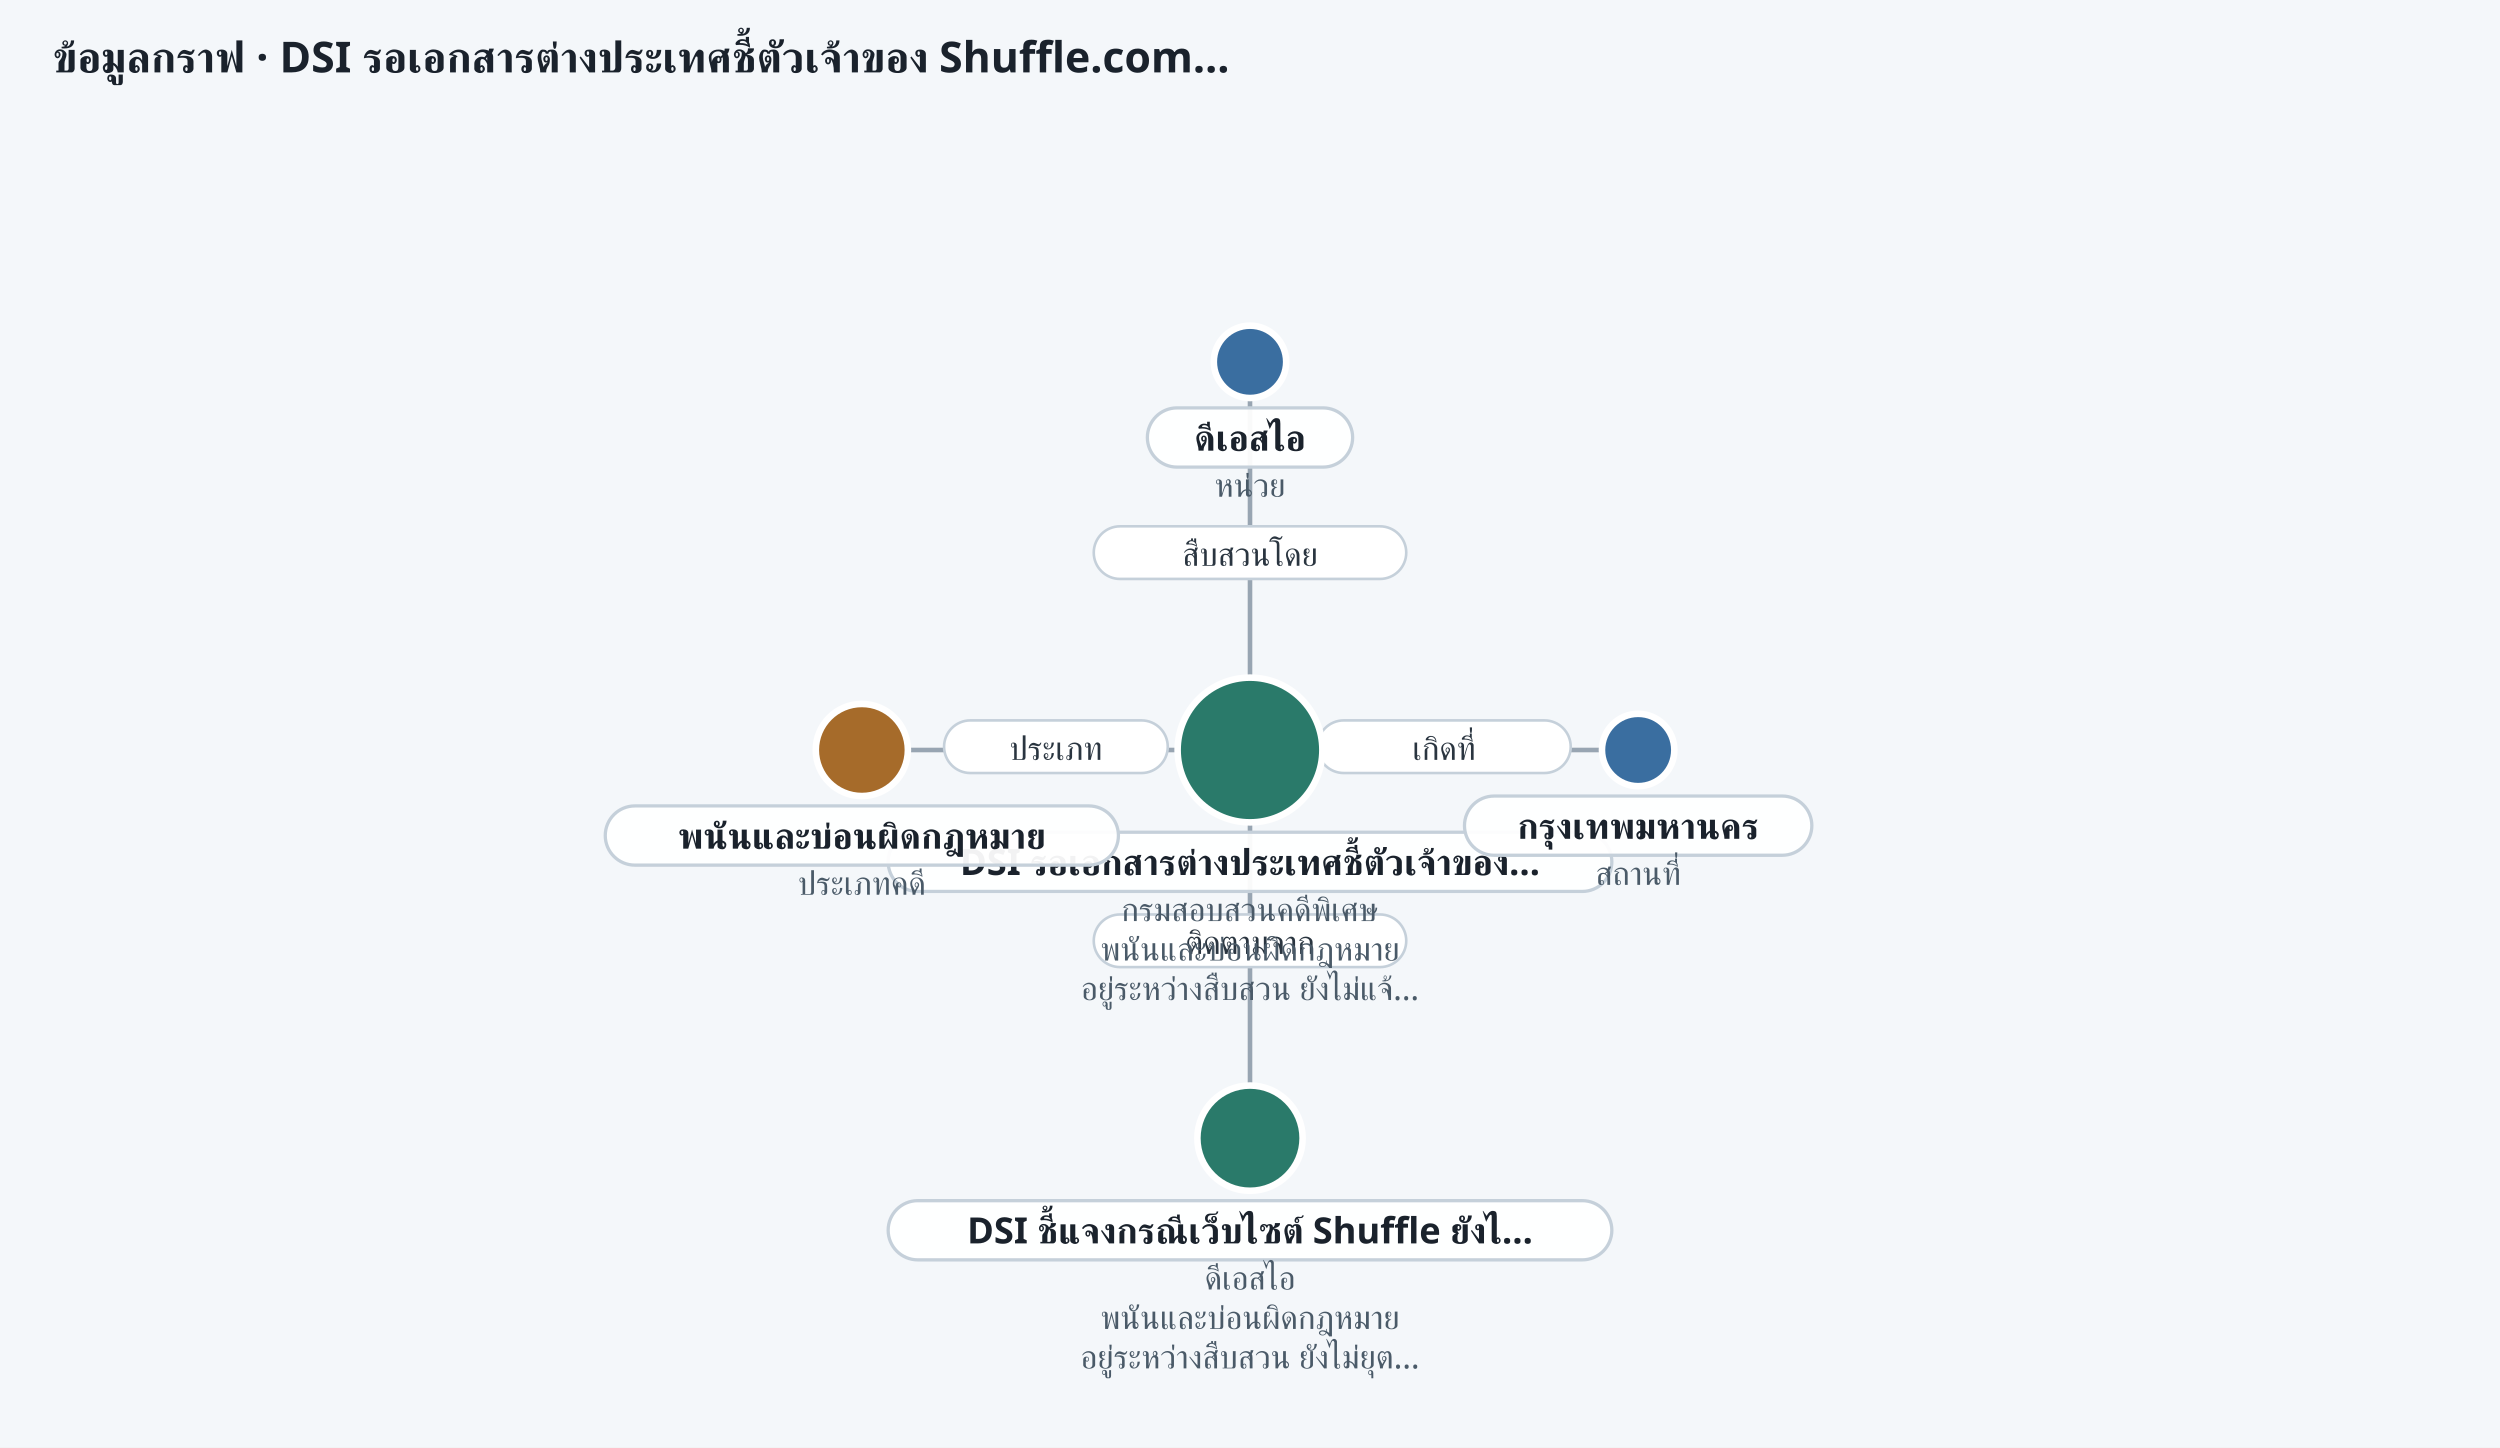
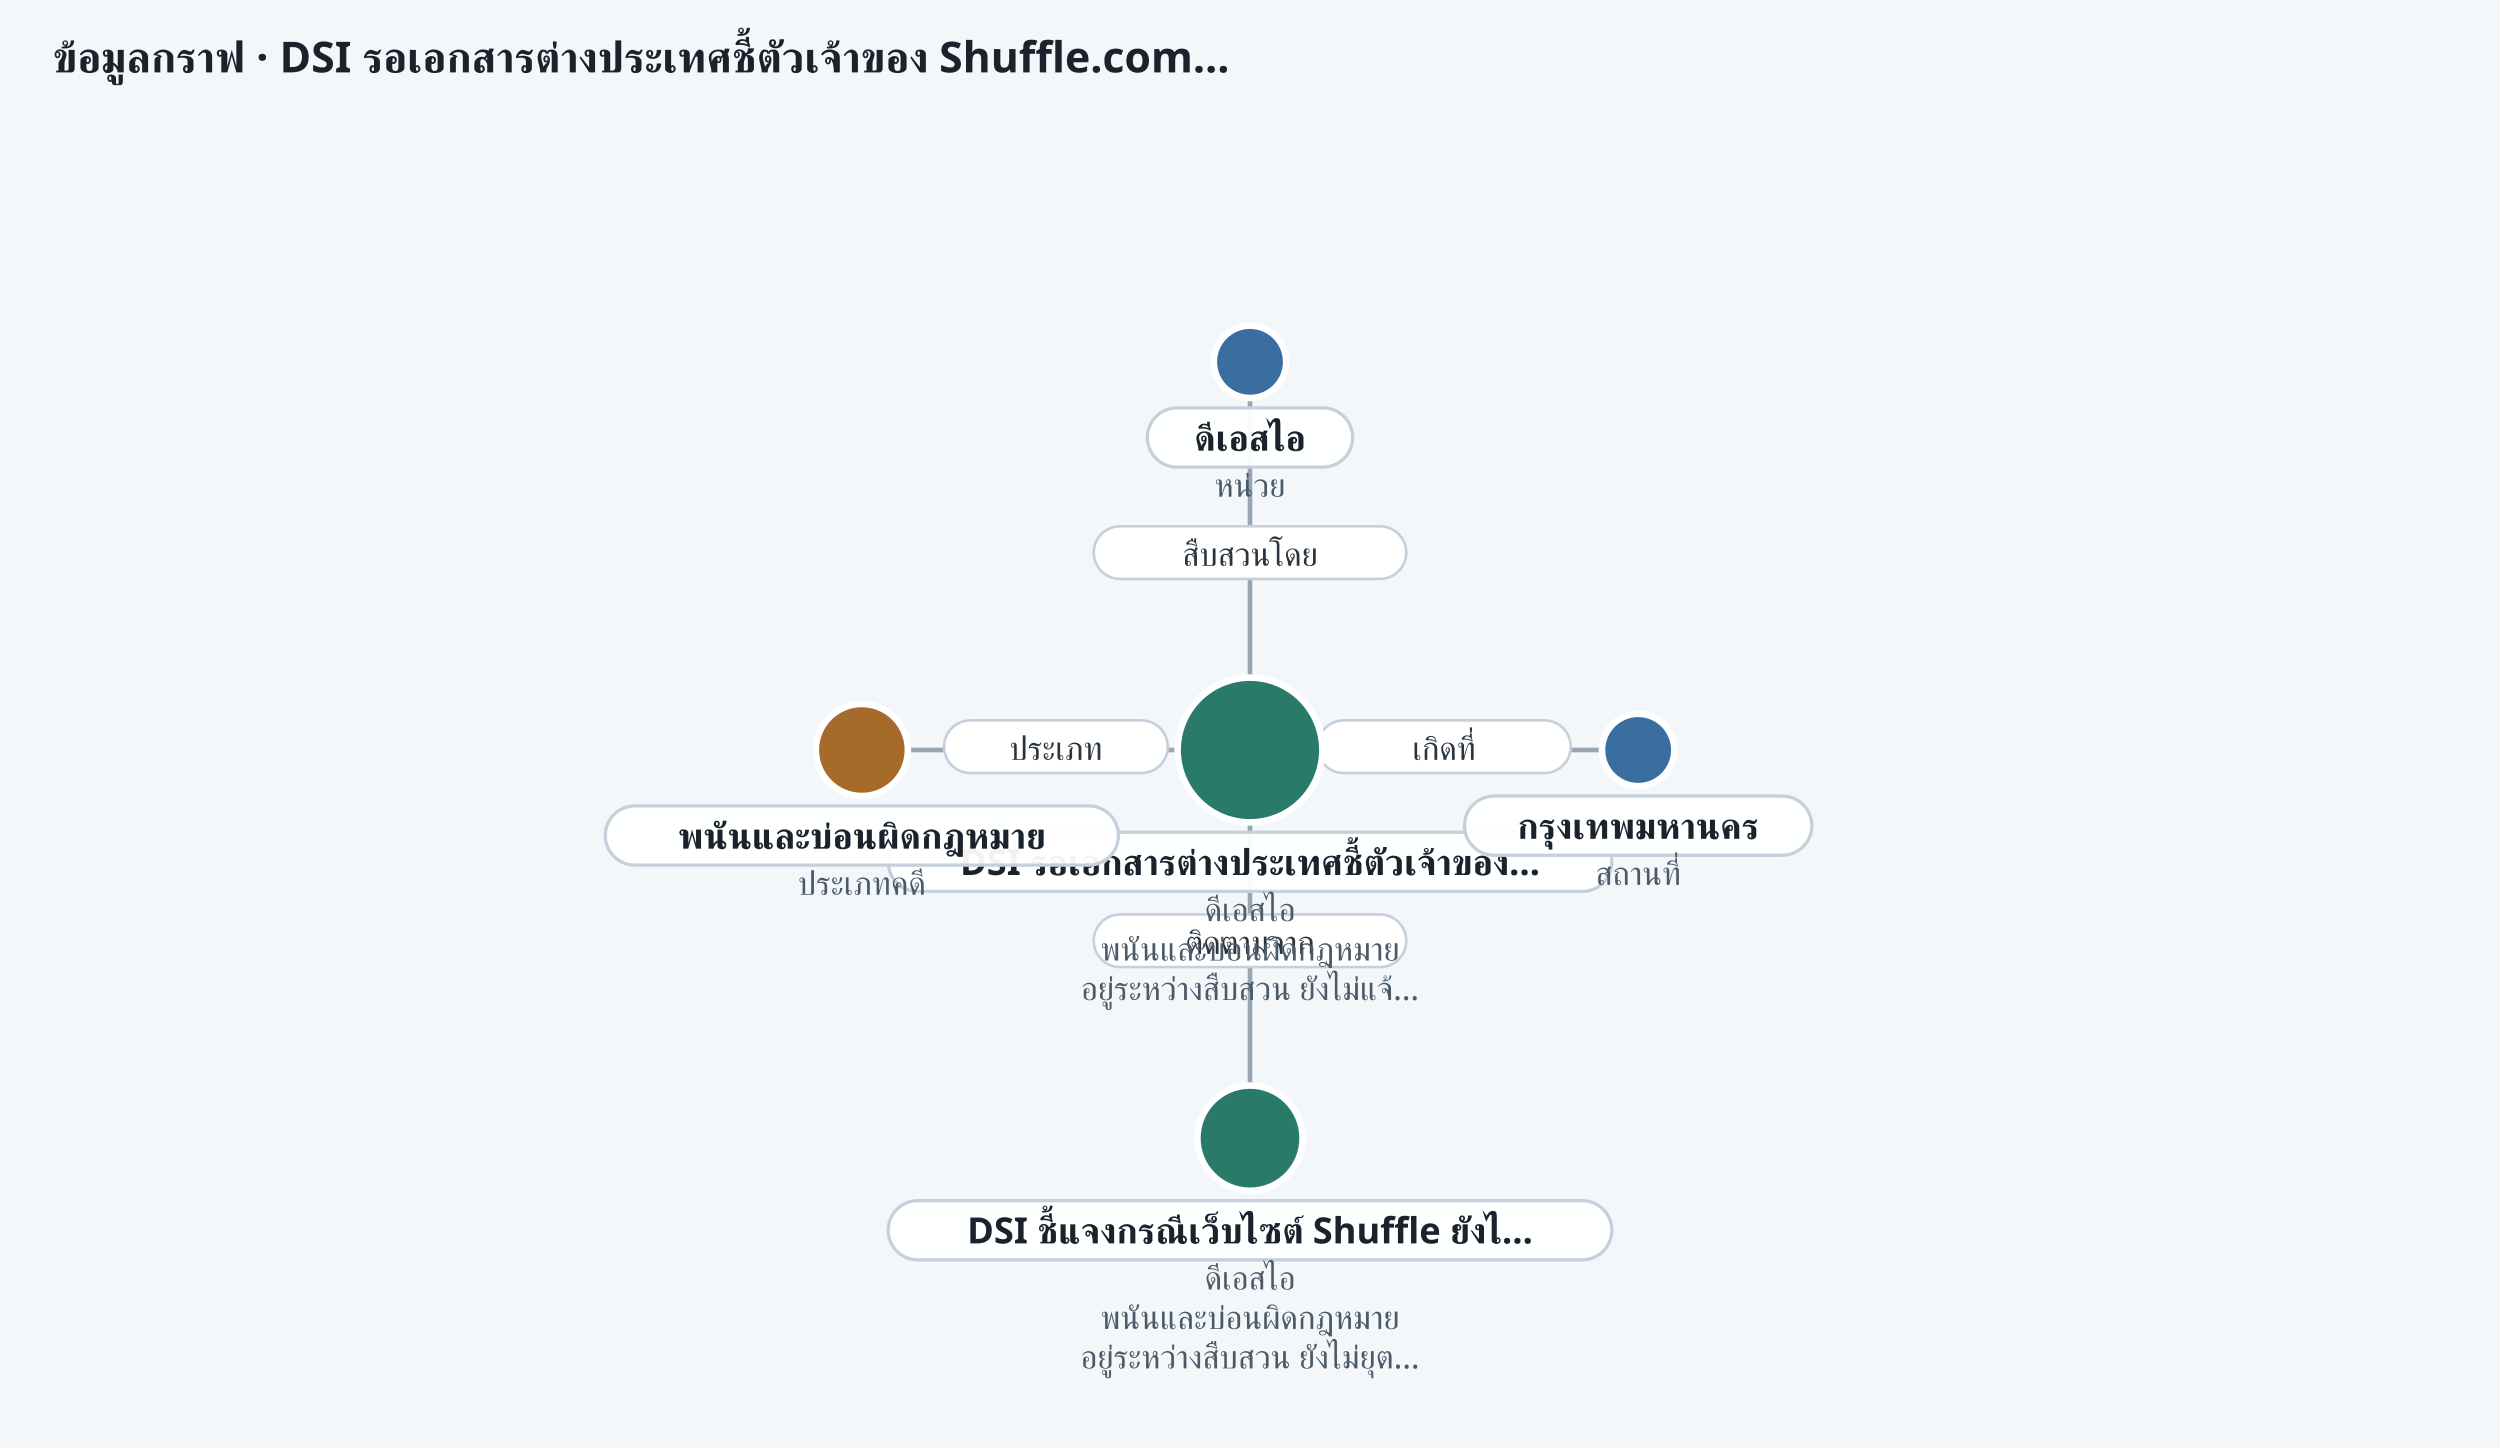
<svg xmlns="http://www.w3.org/2000/svg" width="760" height="440" viewBox="0 0 760 440" role="img" aria-label="ego graph 20261116-gamble-03">
  <rect width="100%" height="100%" fill="#f4f7fa" />
  <text x="16" y="22" font-size="13" font-weight="700" fill="#1a222c" font-family="Sarabun, Anuphan, sans-serif">ข้อมูลกราฟ · DSI รอเอกสารต่างประเทศชี้ตัวเจ้าของ Shuffle.com…</text>
  <line x1="380.0" y1="228.0" x2="380.0" y2="110.0" stroke="#7a8a9a" stroke-width="1.4" opacity="0.75" />
  <rect x="332.5" y="160.0" width="95.0" height="16" rx="8" fill="#fff" stroke="#c5d0da" stroke-width="0.8" />
  <text x="380.0" y="172.0" text-anchor="middle" font-size="10" fill="#2a3540" font-family="Sarabun, Anuphan, sans-serif">สืบสวนโดย</text>
  <line x1="380.0" y1="228.0" x2="498.0" y2="228.0" stroke="#7a8a9a" stroke-width="1.4" opacity="0.75" />
  <rect x="400.5" y="219.0" width="77.0" height="16" rx="8" fill="#fff" stroke="#c5d0da" stroke-width="0.8" />
  <text x="439.0" y="231.0" text-anchor="middle" font-size="10" fill="#2a3540" font-family="Sarabun, Anuphan, sans-serif">เกิดที่</text>
  <line x1="380.0" y1="228.0" x2="380.0" y2="346.0" stroke="#7a8a9a" stroke-width="1.4" opacity="0.75" />
  <rect x="332.5" y="278.0" width="95.0" height="16" rx="8" fill="#fff" stroke="#c5d0da" stroke-width="0.8" />
  <text x="380.0" y="290.0" text-anchor="middle" font-size="10" fill="#2a3540" font-family="Sarabun, Anuphan, sans-serif">ติดตามจาก</text>
  <line x1="380.0" y1="228.0" x2="262.0" y2="228.0" stroke="#7a8a9a" stroke-width="1.4" opacity="0.75" />
  <rect x="287.0" y="219.0" width="68.0" height="16" rx="8" fill="#fff" stroke="#c5d0da" stroke-width="0.8" />
  <text x="321.0" y="231.0" text-anchor="middle" font-size="10" fill="#2a3540" font-family="Sarabun, Anuphan, sans-serif">ประเภท</text>
  <circle cx="380.0" cy="228.0" r="22" fill="#2a7a6a" stroke="#fff" stroke-width="2" />
  <rect x="270.0" y="253.0" width="220.0" height="18" rx="9" fill="rgba(255,255,255,0.94)" stroke="#c5d0da" />
  <text x="380.0" y="266.0" text-anchor="middle" font-size="11" font-weight="600" fill="#1a222c" font-family="Sarabun, Anuphan, sans-serif">DSI รอเอกสารต่างประเทศชี้ตัวเจ้าของ…</text>
-   <text x="380.0" y="280.0" text-anchor="middle" font-size="10" fill="#4a5a68" font-family="Sarabun, Anuphan, sans-serif">กรมสอบสวนคดีพิเศษ</text>
+   <text x="380.0" y="280.0" text-anchor="middle" font-size="10" fill="#4a5a68" font-family="Sarabun, Anuphan, sans-serif">ดีเอสไอ</text>
  <text x="380.0" y="292.0" text-anchor="middle" font-size="10" fill="#4a5a68" font-family="Sarabun, Anuphan, sans-serif">พนันและบ่อนผิดกฎหมาย</text>
  <text x="380.0" y="304.0" text-anchor="middle" font-size="10" fill="#4a5a68" font-family="Sarabun, Anuphan, sans-serif">อยู่ระหว่างสืบสวน ยังไม่แจ้…</text>
  <circle cx="380.0" cy="110.0" r="11" fill="#3a6ea0" stroke="#fff" stroke-width="2" />
  <rect x="348.8" y="124.0" width="62.4" height="18" rx="9" fill="rgba(255,255,255,0.94)" stroke="#c5d0da" />
  <text x="380.0" y="137.0" text-anchor="middle" font-size="11" font-weight="600" fill="#1a222c" font-family="Sarabun, Anuphan, sans-serif">ดีเอสไอ</text>
  <text x="380.0" y="151.0" text-anchor="middle" font-size="10" fill="#4a5a68" font-family="Sarabun, Anuphan, sans-serif">หน่วย</text>
  <circle cx="498.0" cy="228.0" r="11" fill="#3a6ea0" stroke="#fff" stroke-width="2" />
  <rect x="445.2" y="242.0" width="105.6" height="18" rx="9" fill="rgba(255,255,255,0.94)" stroke="#c5d0da" />
  <text x="498.0" y="255.0" text-anchor="middle" font-size="11" font-weight="600" fill="#1a222c" font-family="Sarabun, Anuphan, sans-serif">กรุงเทพมหานคร</text>
  <text x="498.0" y="269.0" text-anchor="middle" font-size="10" fill="#4a5a68" font-family="Sarabun, Anuphan, sans-serif">สถานที่</text>
  <circle cx="380.0" cy="346.0" r="16" fill="#2a7a6a" stroke="#fff" stroke-width="2" />
  <rect x="270.0" y="365.0" width="220.0" height="18" rx="9" fill="rgba(255,255,255,0.94)" stroke="#c5d0da" />
  <text x="380.0" y="378.0" text-anchor="middle" font-size="11" font-weight="600" fill="#1a222c" font-family="Sarabun, Anuphan, sans-serif">DSI ชี้แจงกรณีเว็บไซต์ Shuffle ยังไ…</text>
  <text x="380.0" y="392.0" text-anchor="middle" font-size="10" fill="#4a5a68" font-family="Sarabun, Anuphan, sans-serif">ดีเอสไอ</text>
  <text x="380.0" y="404.0" text-anchor="middle" font-size="10" fill="#4a5a68" font-family="Sarabun, Anuphan, sans-serif">พนันและบ่อนผิดกฎหมาย</text>
  <text x="380.0" y="416.0" text-anchor="middle" font-size="10" fill="#4a5a68" font-family="Sarabun, Anuphan, sans-serif">อยู่ระหว่างสืบสวน ยังไม่ยุต…</text>
  <circle cx="262.0" cy="228.0" r="14" fill="#a66b2a" stroke="#fff" stroke-width="2" />
  <rect x="184.0" y="245.0" width="156.0" height="18" rx="9" fill="rgba(255,255,255,0.94)" stroke="#c5d0da" />
  <text x="262.0" y="258.0" text-anchor="middle" font-size="11" font-weight="600" fill="#1a222c" font-family="Sarabun, Anuphan, sans-serif">พนันและบ่อนผิดกฎหมาย</text>
  <text x="262.0" y="272.0" text-anchor="middle" font-size="10" fill="#4a5a68" font-family="Sarabun, Anuphan, sans-serif">ประเภทคดี</text>
</svg>
